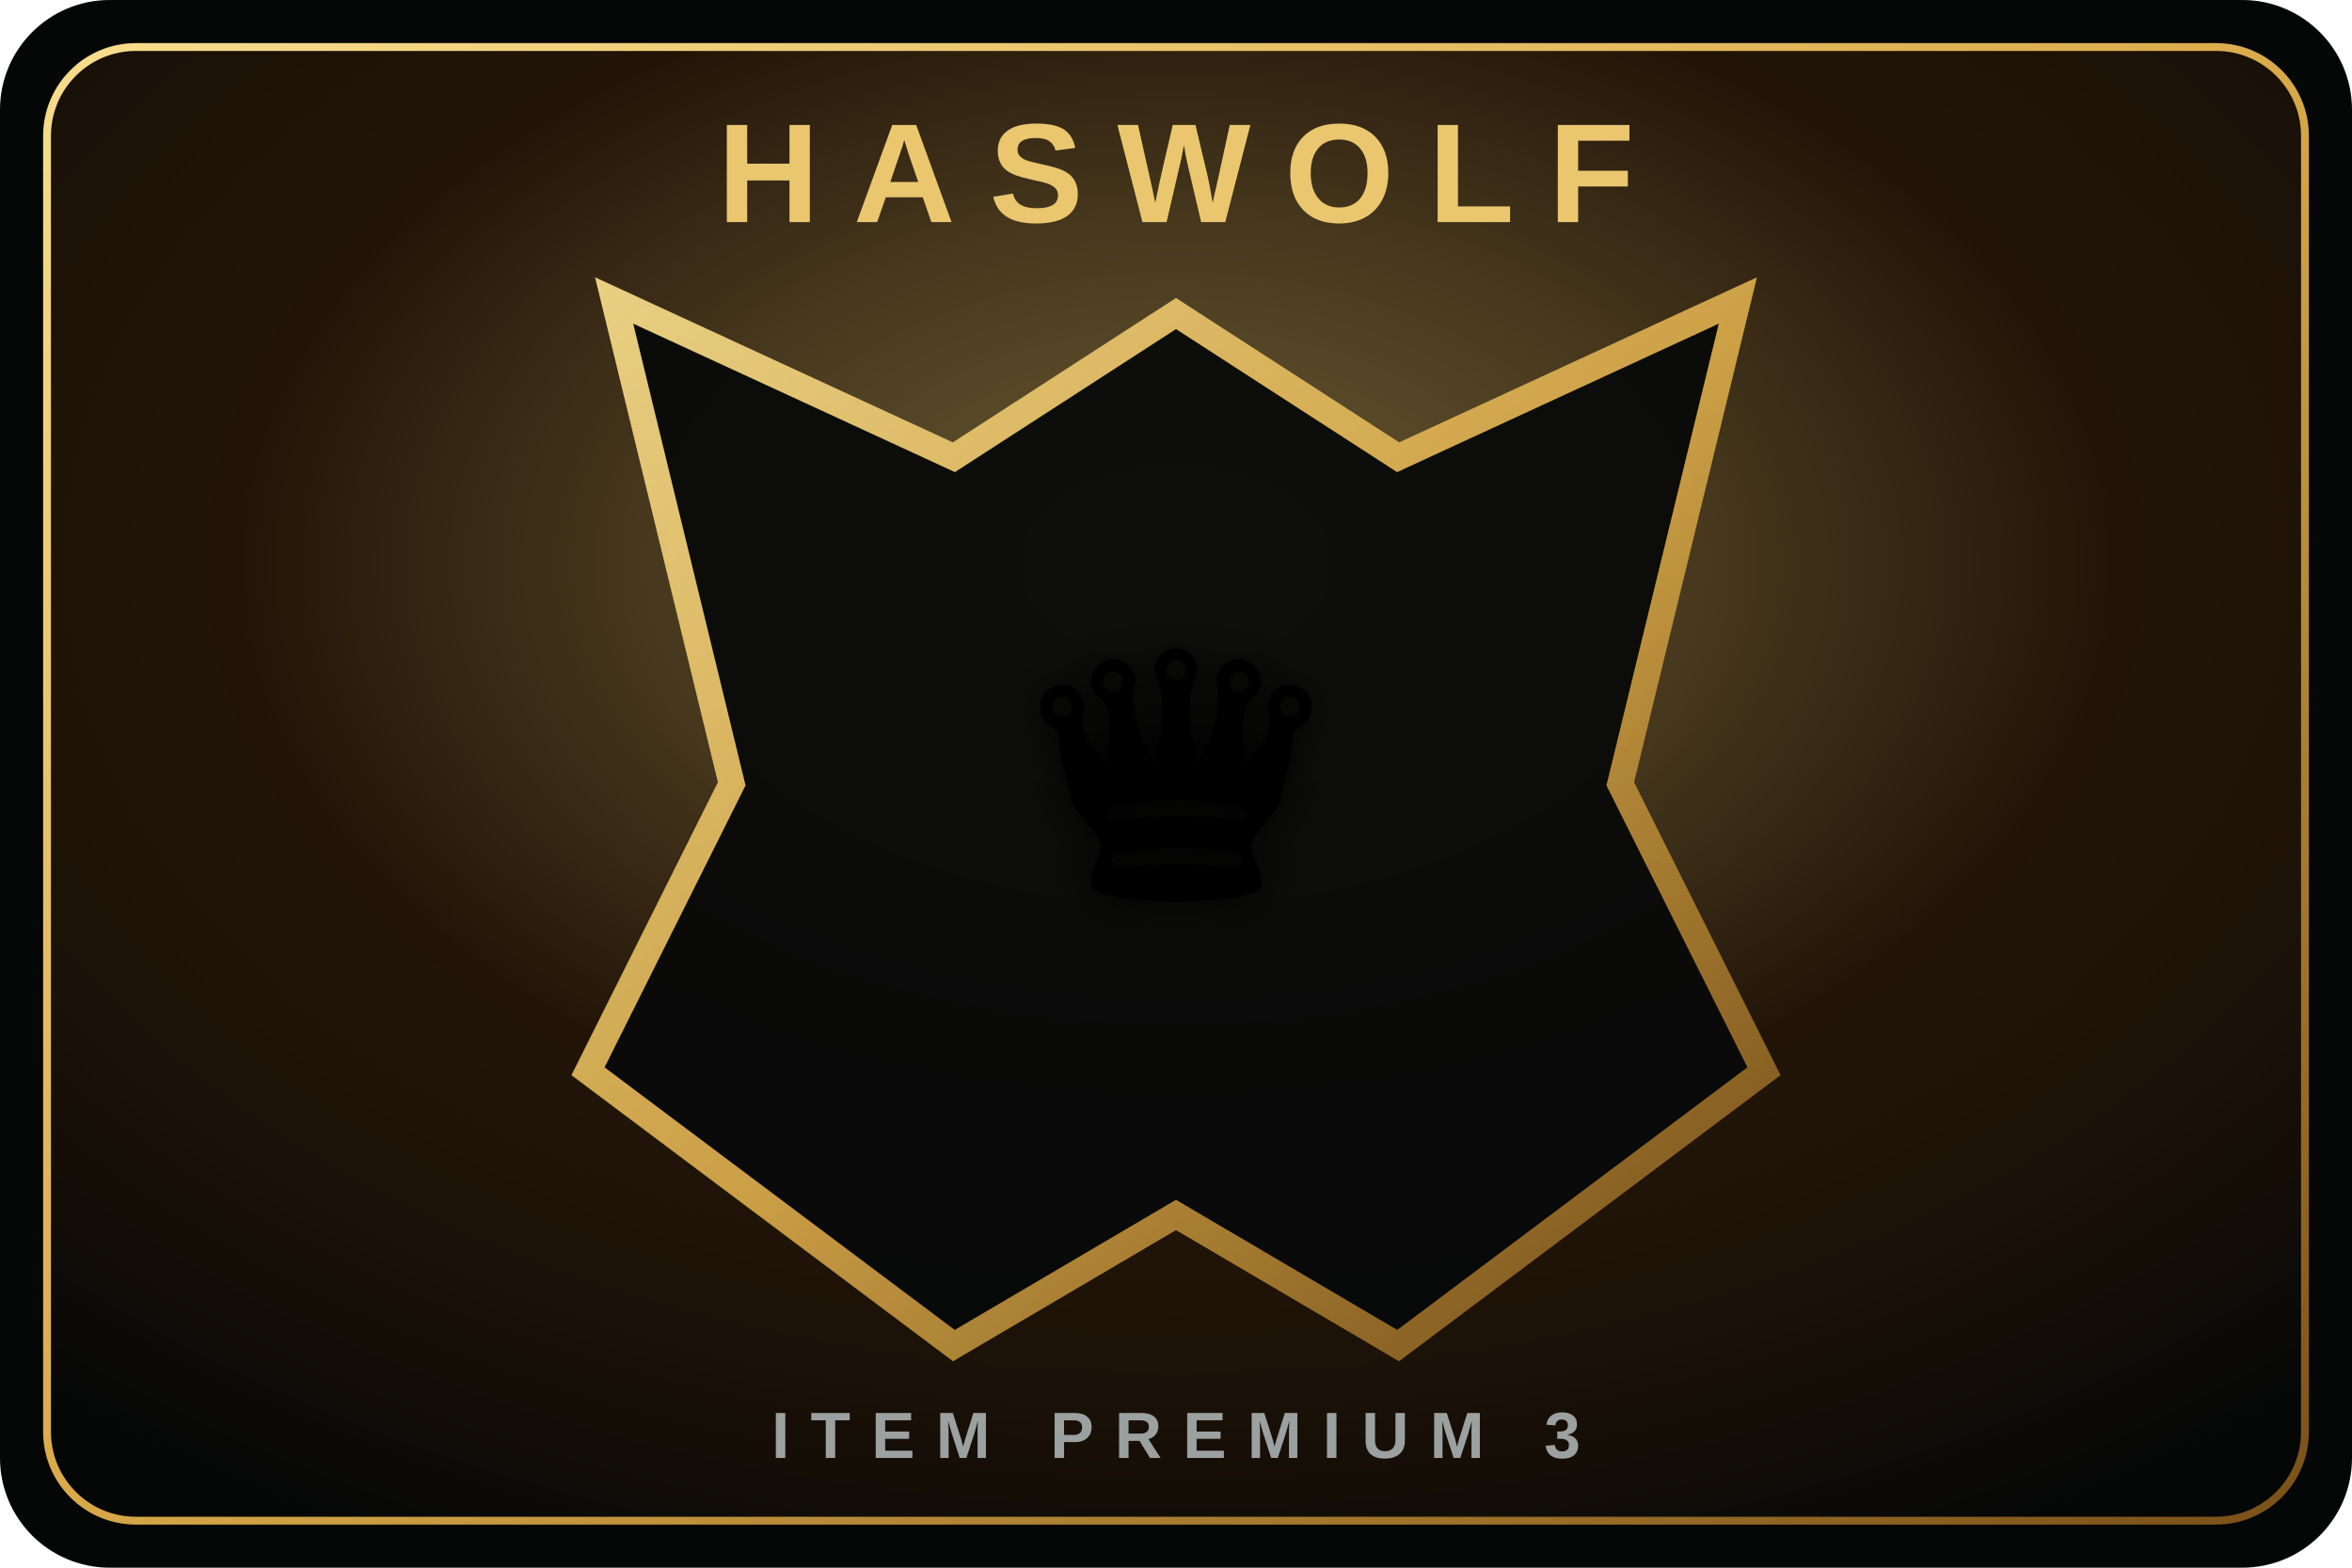
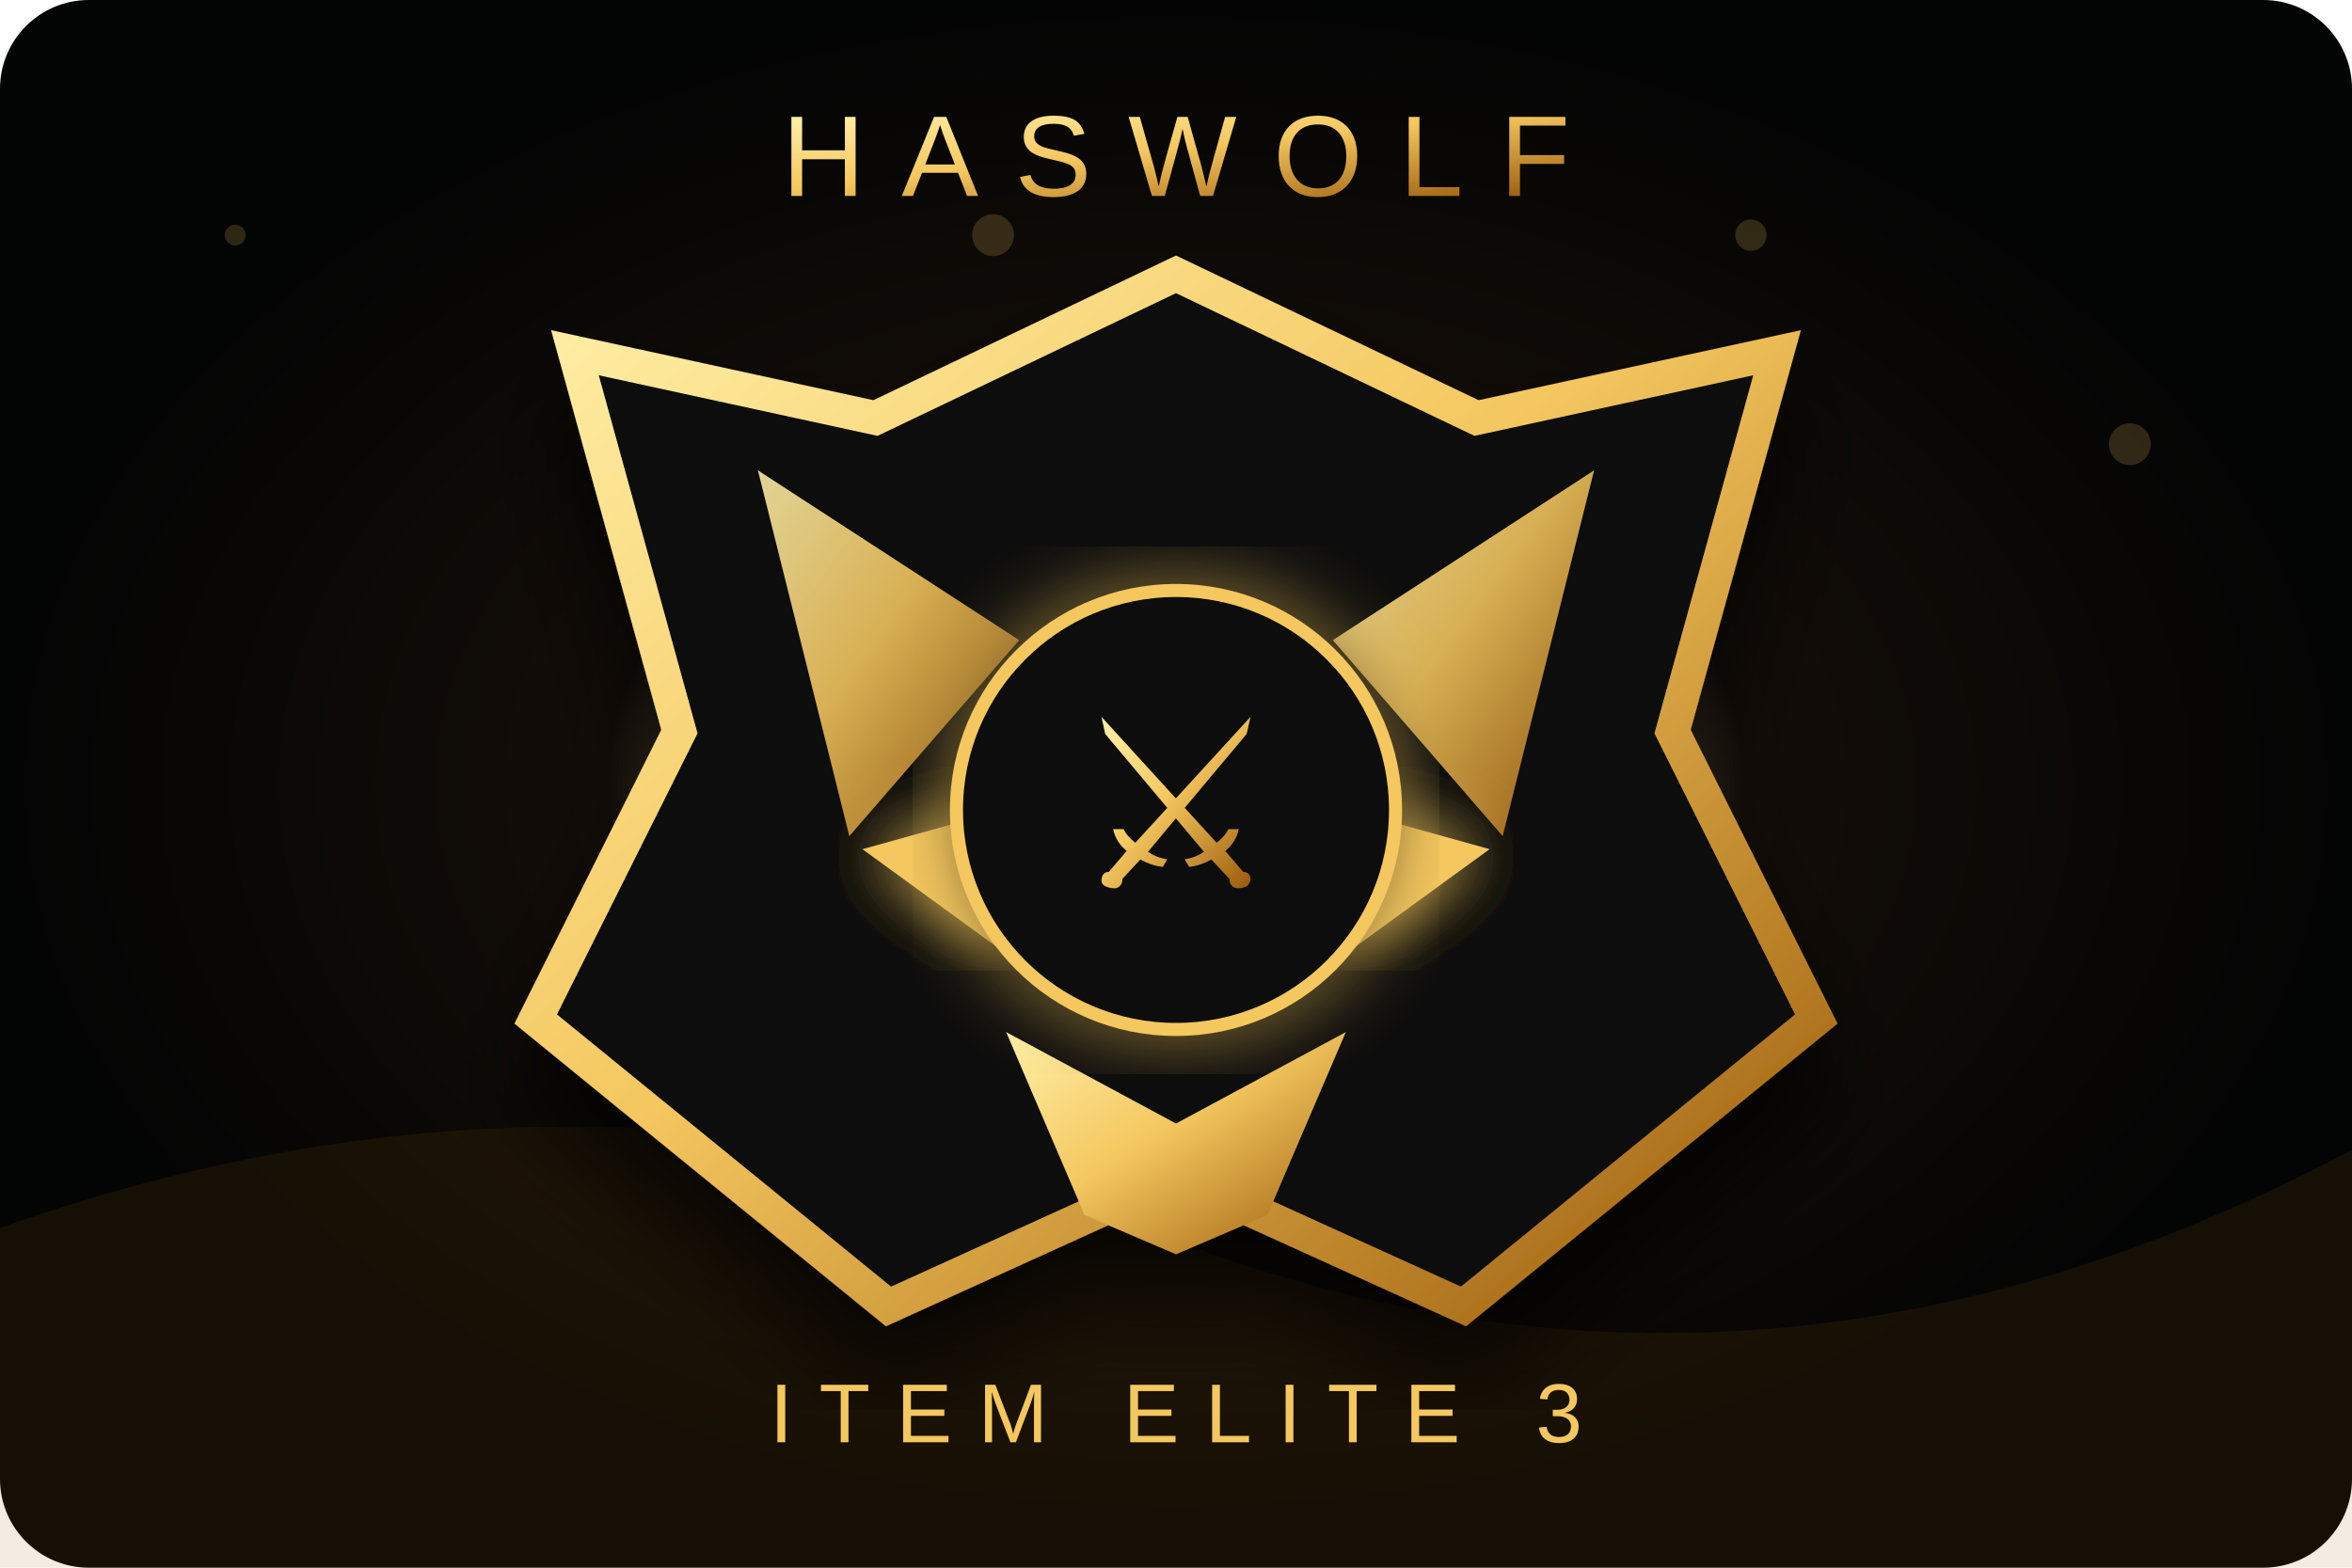
- <svg xmlns="http://www.w3.org/2000/svg" width="900" height="600" viewBox="0 0 900 600">
+ <svg xmlns="http://www.w3.org/2000/svg" viewBox="0 0 900 600">
  <defs>
-     <radialGradient id="g" cx="50%" cy="35%" r="75%">
-       <stop offset="0" stop-color="#f0c96c" stop-opacity=".42" />
-       <stop offset=".55" stop-color="#391f08" stop-opacity=".55" />
-       <stop offset="1" stop-color="#050707" />
+     <radialGradient id="bg">
+       <stop stop-color="#f4c75f" stop-opacity=".34" />
+       <stop offset=".48" stop-color="#130d08" />
+       <stop offset="1" stop-color="#030404" />
    </radialGradient>
-     <linearGradient id="gold" x1="0" y1="0" x2="1" y2="1">
-       <stop stop-color="#f7dd8c" />
-       <stop offset=".5" stop-color="#d9aa4a" />
-       <stop offset="1" stop-color="#795017" />
+     <linearGradient id="gold" x2="1" y2="1">
+       <stop stop-color="#fff0a8" />
+       <stop offset=".45" stop-color="#f4c75f" />
+       <stop offset="1" stop-color="#9b5b0b" />
    </linearGradient>
    <filter id="glow">
-       <feGaussianBlur stdDeviation="8" result="b" />
+       <feGaussianBlur stdDeviation="14" result="b" />
      <feMerge>
        <feMergeNode in="b" />
        <feMergeNode in="SourceGraphic" />
      </feMerge>
    </filter>
+     <filter id="shadow">
+       <feDropShadow dx="0" dy="25" stdDeviation="18" flood-opacity=".75" />
+     </filter>
  </defs>
-   <rect width="900" height="600" rx="42" fill="#050707" />
-   <rect x="18" y="18" width="864" height="564" rx="34" fill="url(#g)" stroke="url(#gold)" stroke-width="3" />
-   <path d="M235 115 L365 175 L450 120 L535 175 L665 115 L620 300 L675 410 L535 515 L450 465 L365 515 L225 410 L280 300 Z" fill="#070909" stroke="url(#gold)" stroke-width="10" opacity=".92" />
-   <text x="450" y="345" text-anchor="middle" font-size="150" filter="url(#glow)">♛</text>
-   <text x="450" y="85" text-anchor="middle" fill="#eac76f" font-family="Arial,sans-serif" font-weight="900" font-size="54" letter-spacing="13">HASWOLF</text>
-   <text x="450" y="558" text-anchor="middle" fill="#9ba0a0" font-family="Arial,sans-serif" font-weight="700" font-size="25" letter-spacing="8">ITEM PREMIUM 3</text>
+   <rect width="900" height="600" rx="34" fill="url(#bg)" />
+   <path d="M0 470 Q225 390 450 475T900 440V600H0Z" fill="#9b5b0b" opacity=".12" />
+   <g opacity=".18" fill="#f4c75f">
+     <circle cx="90" cy="90" r="4" />
+     <circle cx="235" cy="170" r="6" />
+     <circle cx="380" cy="90" r="8" />
+     <circle cx="525" cy="170" r="4" />
+     <circle cx="670" cy="90" r="6" />
+     <circle cx="815" cy="170" r="8" />
+   </g>
+   <g filter="url(#shadow)">
+     <path d="M450 105 565 160 680 135 640 280 695 390 560 500 450 450 340 500 205 390 260 280 220 135 335 160Z" fill="#070808" stroke="url(#gold)" stroke-width="13" />
+     <path d="M290 180 390 245 325 320Z" fill="url(#gold)" opacity=".88" />
+     <path d="M610 180 510 245 575 320Z" fill="url(#gold)" opacity=".88" />
+     <path d="M330 325 420 300 385 365Z" fill="#f4c75f" filter="url(#glow)" />
+     <path d="M570 325 480 300 515 365Z" fill="#f4c75f" filter="url(#glow)" />
+     <path d="M385 395 450 430 515 395 485 465 450 480 415 465Z" fill="url(#gold)" />
+   </g>
+   <text x="450" y="75" text-anchor="middle" fill="url(#gold)" font-size="44" font-family="Arial Black,Arial" letter-spacing="14">HASWOLF</text>
+   <g filter="url(#glow)">
+     <circle cx="450" cy="310" r="84" fill="#080909" stroke="#f4c75f" stroke-width="5" />
+     <text x="450" y="340" text-anchor="middle" fill="url(#gold)" font-size="90" font-family="Arial Black,Arial">⚔</text>
+   </g>
+   <text x="450" y="552" text-anchor="middle" fill="#f4c75f" font-size="32" font-family="Arial Black,Arial" letter-spacing="10">ITEM ELITE 3</text>
</svg>
